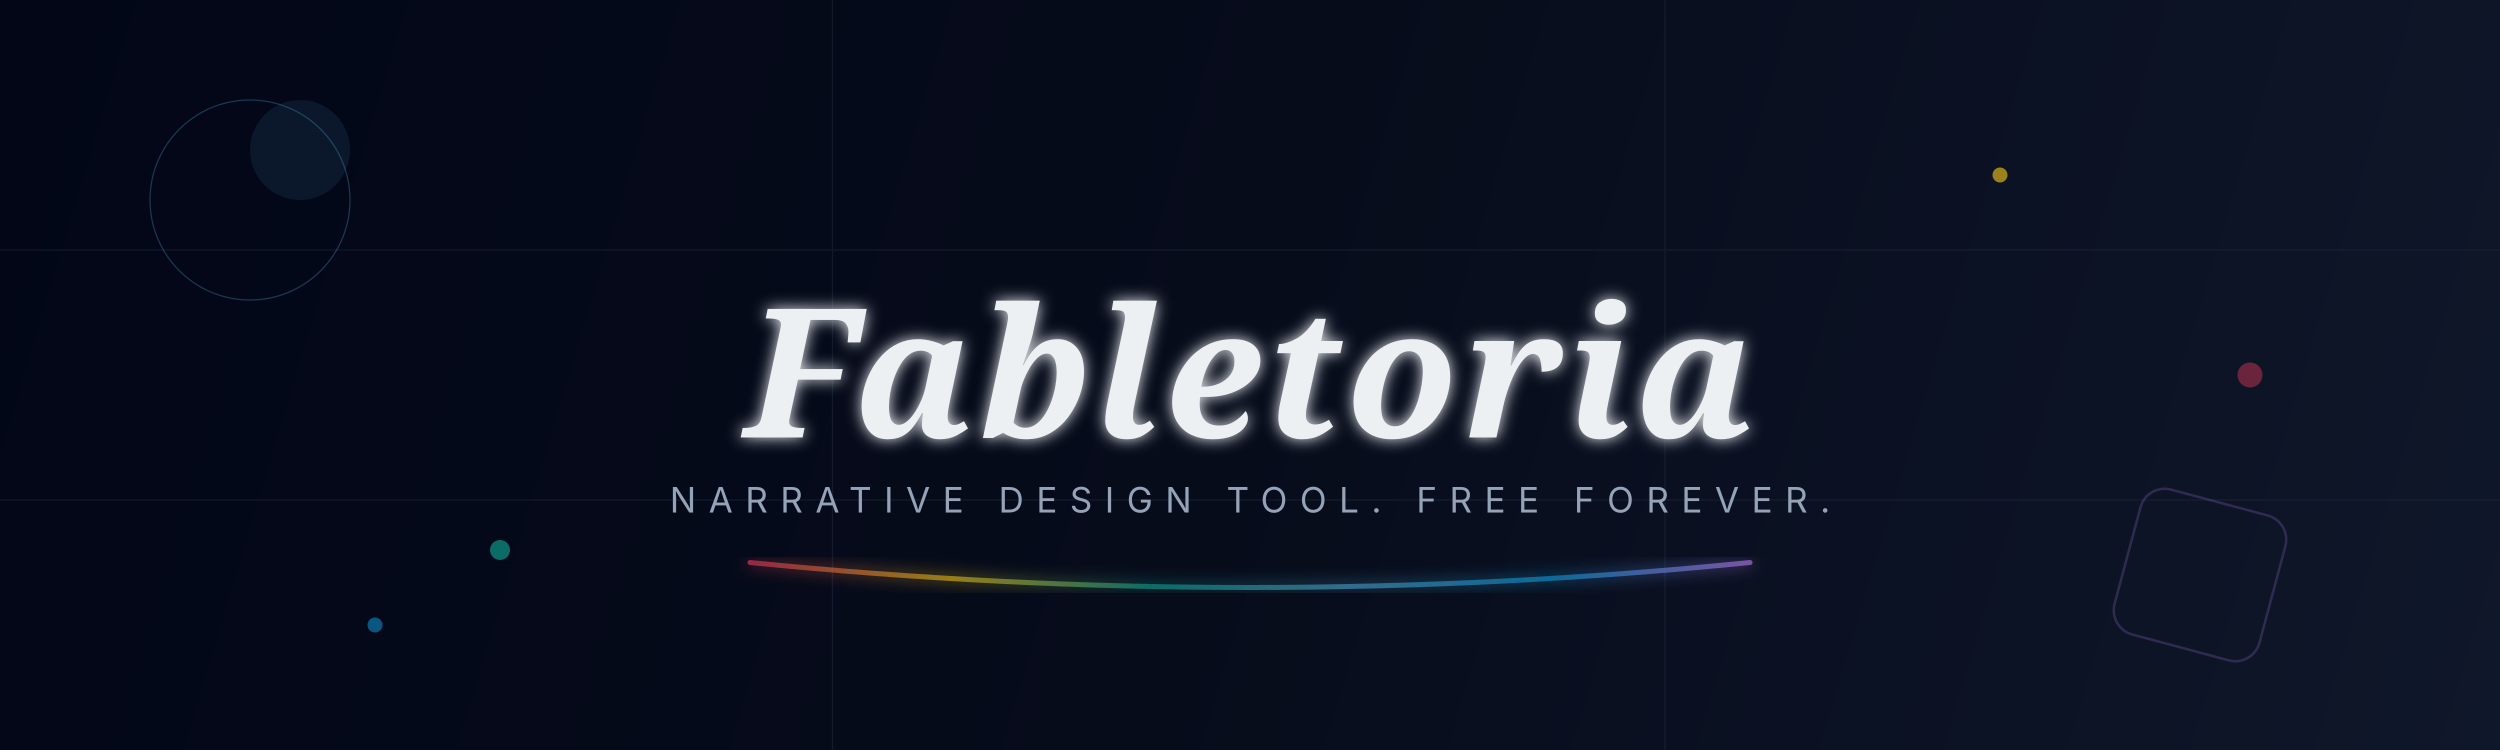
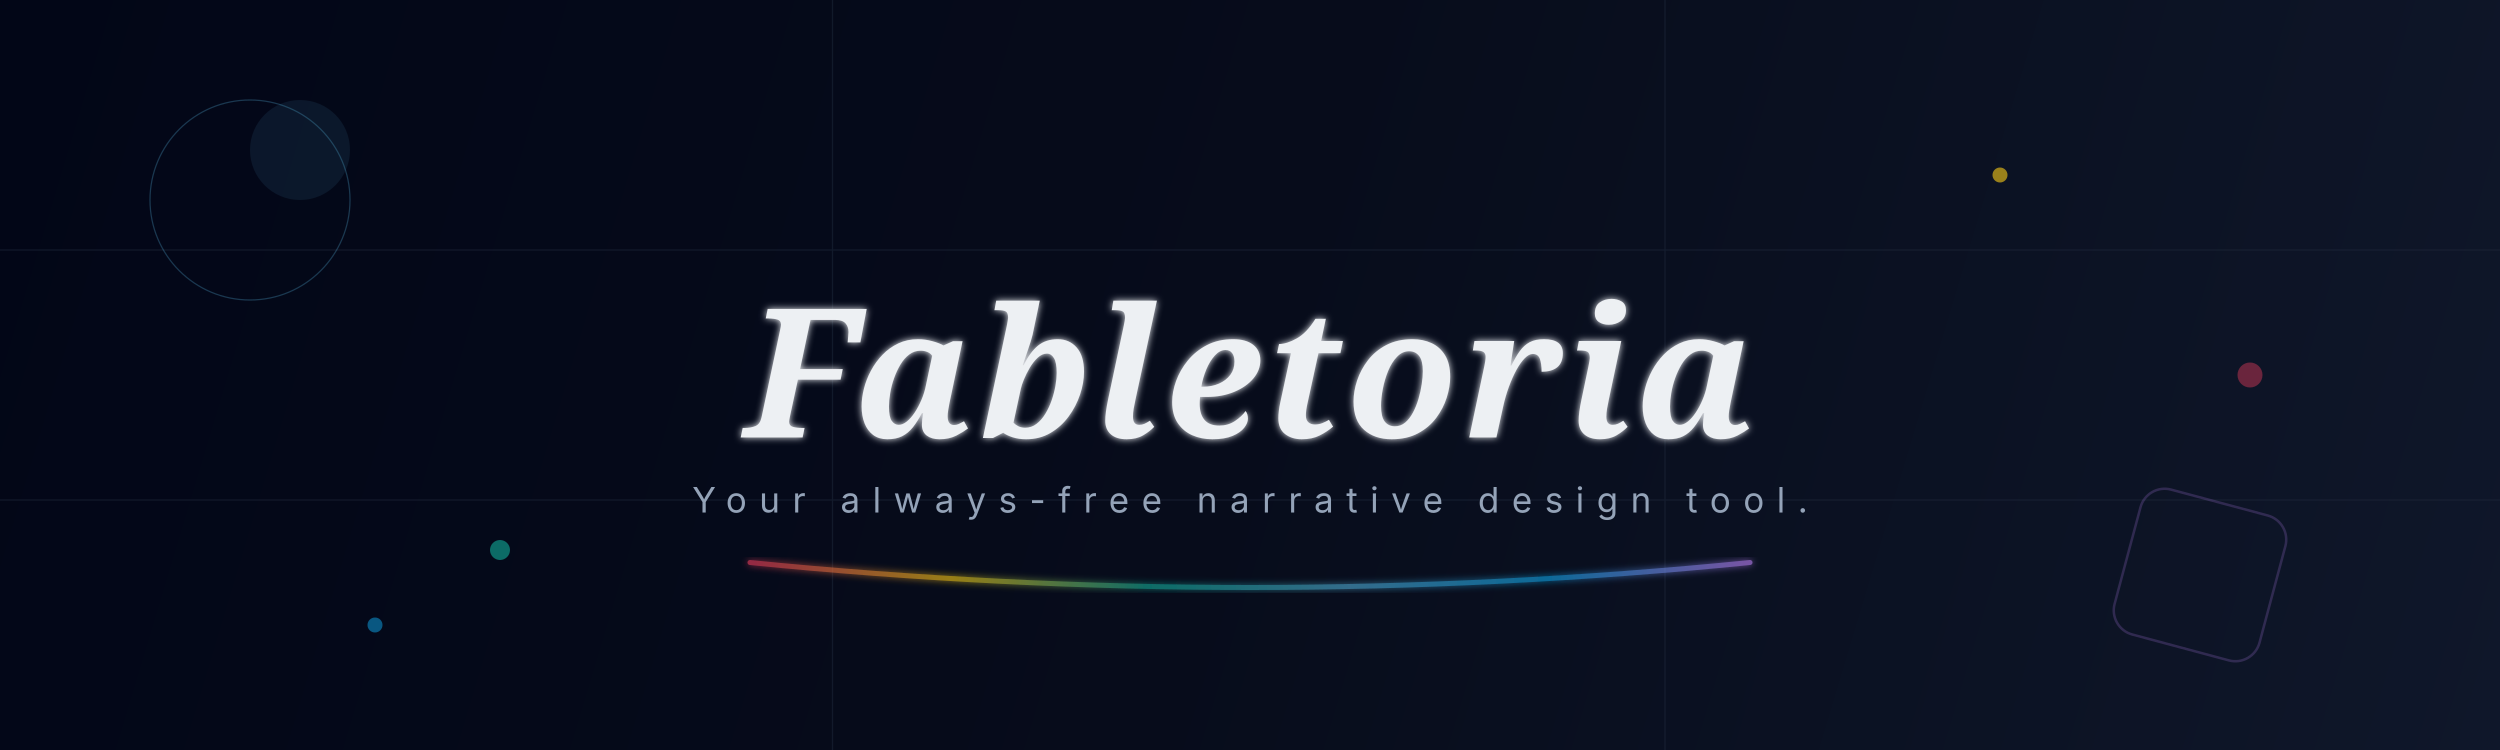
<svg xmlns="http://www.w3.org/2000/svg" width="1000" height="300" viewBox="0 0 1000 300" fill="none">
  <defs>
    <linearGradient id="bg_grad" x1="0" y1="0" x2="1000" y2="300" gradientUnits="userSpaceOnUse">
      <stop stop-color="#020617" />
      <stop offset="0.5" stop-color="#070c1b" />
      <stop offset="1" stop-color="#0f172a" />
    </linearGradient>
    <linearGradient id="rainbow_glow" x1="0%" y1="0%" x2="100%" y2="0%">
      <stop offset="0%" stop-color="#f43f5e" />
      <stop offset="20%" stop-color="#facc15" />
      <stop offset="40%" stop-color="#11ab99" />
      <stop offset="60%" stop-color="#51abd5" />
      <stop offset="80%" stop-color="#0ea5e9" />
      <stop offset="100%" stop-color="#c084fc" />
    </linearGradient>
    <filter id="glow" x="-20%" y="-20%" width="140%" height="140%">
-       <feGaussianBlur stdDeviation="3" result="blur" />
+       <feGaussianBlur stdDeviation="1.5" result="blur" />
      <feComposite in="SourceGraphic" in2="blur" operator="over" />
    </filter>
  </defs>
  <rect width="1000" height="300" fill="url(#bg_grad)" />
  <path d="M0 100H1000 M0 200H1000 M333 0V300 M666 0V300" stroke="#1e293b" stroke-width="0.5" opacity="0.5" />
  <circle cx="100" cy="80" r="40" stroke="#51abd5" stroke-width="0.5" opacity="0.3" />
  <circle cx="120" cy="60" r="20" fill="#51abd5" opacity="0.1" />
  <rect x="850" y="200" width="60" height="60" rx="10" stroke="#c084fc" stroke-width="1" opacity="0.2" transform="rotate(15 880 230)" />
  <circle cx="200" cy="220" r="4" fill="#11ab99" opacity="0.6" />
  <circle cx="800" cy="70" r="3" fill="#facc15" opacity="0.6" />
  <circle cx="900" cy="150" r="5" fill="#f43f5e" opacity="0.4" />
  <circle cx="150" cy="250" r="3" fill="#0ea5e9" opacity="0.5" />
  <path d="M300 225 Q 500 245 700 225" stroke="url(#rainbow_glow)" stroke-width="2" stroke-linecap="round" opacity="0.6" filter="url(#glow)" />
  <g transform="translate(500, 150)">
    <text x="0" y="0" fill="#edf0f3" text-anchor="middle" dominant-baseline="middle" style="font: italic 600 72px 'Georgia', serif; letter-spacing: 2px;" filter="url(#glow)">
      Fabletoria
    </text>
    <text x="0" y="55" fill="#94a3b8" text-anchor="middle" style="font: 400 14px 'Inter', sans-serif; letter-spacing: 5px; text-transform: uppercase;">
-       NARRATIVE DESIGN TOOL. FREE FOREVER.
+       Your always-free narrative design tool.
    </text>
  </g>
</svg>
